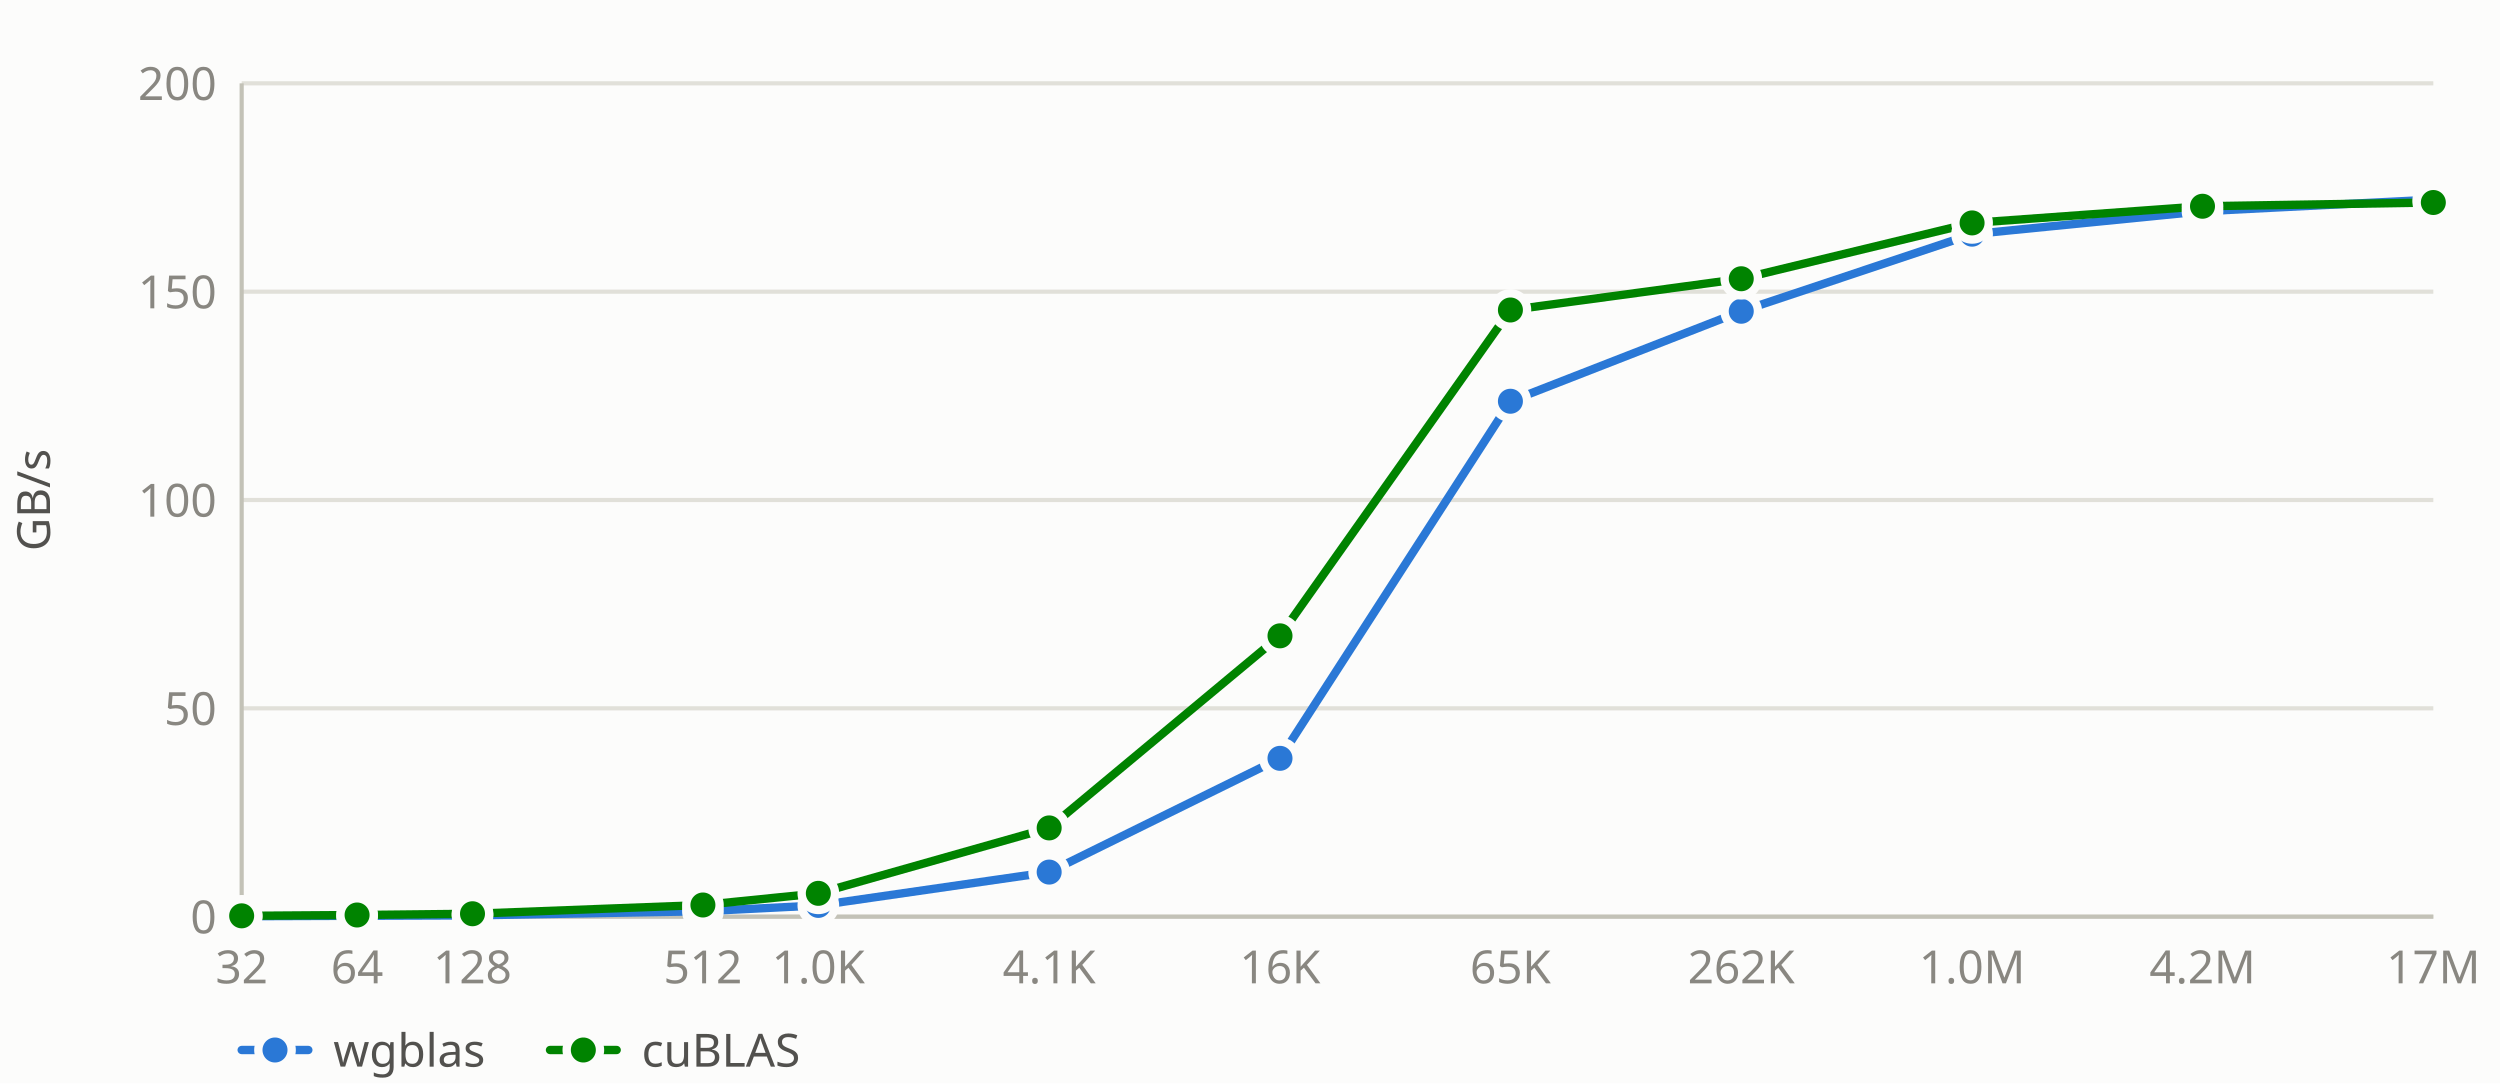
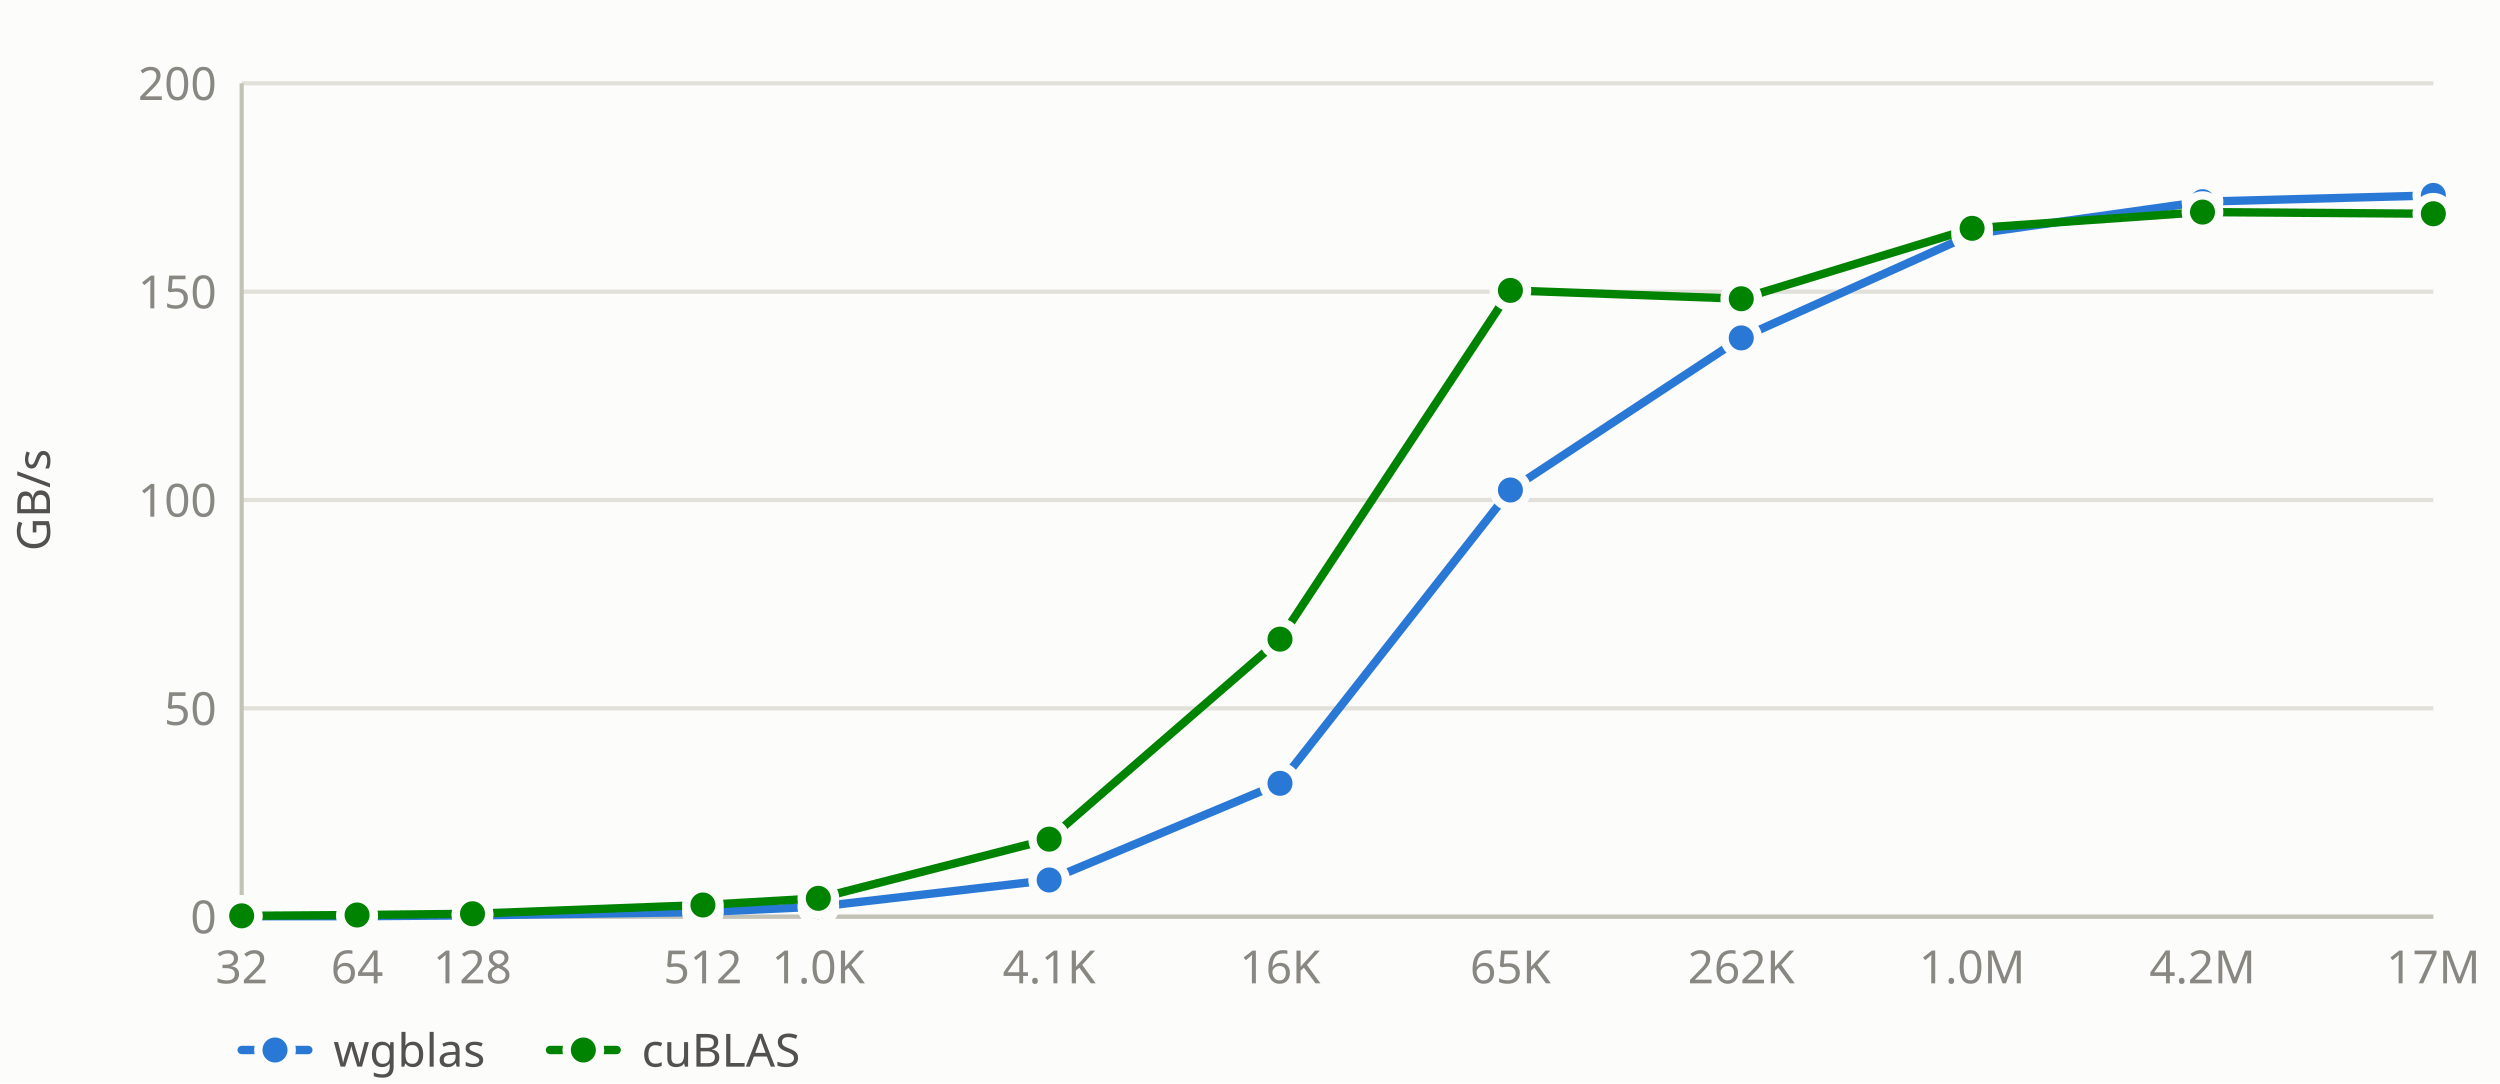
- <svg xmlns="http://www.w3.org/2000/svg" id="bc-srotm-default-nvidia_geforce_gtx_1650-gbs" viewBox="0 0 600 260" width="600" height="260" role="img" aria-label="GB/s vs n">
-   <style>#bc-srotm-default-nvidia_geforce_gtx_1650-gbs .bg{fill:#fcfcfb}#bc-srotm-default-nvidia_geforce_gtx_1650-gbs .gr{stroke:#e1e0d9;stroke-width:1;fill:none}#bc-srotm-default-nvidia_geforce_gtx_1650-gbs .ax{stroke:#c3c2b7;stroke-width:1;fill:none}#bc-srotm-default-nvidia_geforce_gtx_1650-gbs .at{fill:#898781;font:11px/1 system-ui,sans-serif}#bc-srotm-default-nvidia_geforce_gtx_1650-gbs .lt{fill:#52514e;font:11px/1 system-ui,sans-serif}#bc-srotm-default-nvidia_geforce_gtx_1650-gbs .ln1{stroke:#2a78d6;fill:none;stroke-width:2;stroke-linejoin:round;stroke-linecap:round}#bc-srotm-default-nvidia_geforce_gtx_1650-gbs .mk1{fill:#2a78d6;stroke:#fcfcfb;stroke-width:2}#bc-srotm-default-nvidia_geforce_gtx_1650-gbs .ln2{stroke:#008300;fill:none;stroke-width:2;stroke-linejoin:round;stroke-linecap:round}#bc-srotm-default-nvidia_geforce_gtx_1650-gbs .mk2{fill:#008300;stroke:#fcfcfb;stroke-width:2}@media(prefers-color-scheme:dark){#bc-srotm-default-nvidia_geforce_gtx_1650-gbs .bg{fill:#1a1a19}#bc-srotm-default-nvidia_geforce_gtx_1650-gbs .gr{stroke:#2c2c2a}#bc-srotm-default-nvidia_geforce_gtx_1650-gbs .ax{stroke:#383835}#bc-srotm-default-nvidia_geforce_gtx_1650-gbs .at{fill:#898781}#bc-srotm-default-nvidia_geforce_gtx_1650-gbs .lt{fill:#c3c2b7}#bc-srotm-default-nvidia_geforce_gtx_1650-gbs .ln1{stroke:#3987e5}#bc-srotm-default-nvidia_geforce_gtx_1650-gbs .mk1{fill:#3987e5;stroke:#1a1a19}#bc-srotm-default-nvidia_geforce_gtx_1650-gbs .ln2{stroke:#008300}#bc-srotm-default-nvidia_geforce_gtx_1650-gbs .mk2{fill:#008300;stroke:#1a1a19}}:root[data-theme=dark] #bc-srotm-default-nvidia_geforce_gtx_1650-gbs .bg{fill:#1a1a19}:root[data-theme=dark] #bc-srotm-default-nvidia_geforce_gtx_1650-gbs .gr{stroke:#2c2c2a}:root[data-theme=dark] #bc-srotm-default-nvidia_geforce_gtx_1650-gbs .ax{stroke:#383835}:root[data-theme=dark] #bc-srotm-default-nvidia_geforce_gtx_1650-gbs .lt{fill:#c3c2b7}:root[data-theme=dark] #bc-srotm-default-nvidia_geforce_gtx_1650-gbs .ln1{stroke:#3987e5}:root[data-theme=dark] #bc-srotm-default-nvidia_geforce_gtx_1650-gbs .mk1{fill:#3987e5;stroke:#1a1a19}:root[data-theme=dark] #bc-srotm-default-nvidia_geforce_gtx_1650-gbs .mk2{stroke:#1a1a19}</style>
+ <svg xmlns="http://www.w3.org/2000/svg" id="bc-srot-default-nvidia_geforce_gtx_1650-gbs" viewBox="0 0 600 260" width="600" height="260" role="img" aria-label="GB/s vs n">
+   <style>#bc-srot-default-nvidia_geforce_gtx_1650-gbs .bg{fill:#fcfcfb}#bc-srot-default-nvidia_geforce_gtx_1650-gbs .gr{stroke:#e1e0d9;stroke-width:1;fill:none}#bc-srot-default-nvidia_geforce_gtx_1650-gbs .ax{stroke:#c3c2b7;stroke-width:1;fill:none}#bc-srot-default-nvidia_geforce_gtx_1650-gbs .at{fill:#898781;font:11px/1 system-ui,sans-serif}#bc-srot-default-nvidia_geforce_gtx_1650-gbs .lt{fill:#52514e;font:11px/1 system-ui,sans-serif}#bc-srot-default-nvidia_geforce_gtx_1650-gbs .ln1{stroke:#2a78d6;fill:none;stroke-width:2;stroke-linejoin:round;stroke-linecap:round}#bc-srot-default-nvidia_geforce_gtx_1650-gbs .mk1{fill:#2a78d6;stroke:#fcfcfb;stroke-width:2}#bc-srot-default-nvidia_geforce_gtx_1650-gbs .ln2{stroke:#008300;fill:none;stroke-width:2;stroke-linejoin:round;stroke-linecap:round}#bc-srot-default-nvidia_geforce_gtx_1650-gbs .mk2{fill:#008300;stroke:#fcfcfb;stroke-width:2}@media(prefers-color-scheme:dark){#bc-srot-default-nvidia_geforce_gtx_1650-gbs .bg{fill:#1a1a19}#bc-srot-default-nvidia_geforce_gtx_1650-gbs .gr{stroke:#2c2c2a}#bc-srot-default-nvidia_geforce_gtx_1650-gbs .ax{stroke:#383835}#bc-srot-default-nvidia_geforce_gtx_1650-gbs .at{fill:#898781}#bc-srot-default-nvidia_geforce_gtx_1650-gbs .lt{fill:#c3c2b7}#bc-srot-default-nvidia_geforce_gtx_1650-gbs .ln1{stroke:#3987e5}#bc-srot-default-nvidia_geforce_gtx_1650-gbs .mk1{fill:#3987e5;stroke:#1a1a19}#bc-srot-default-nvidia_geforce_gtx_1650-gbs .ln2{stroke:#008300}#bc-srot-default-nvidia_geforce_gtx_1650-gbs .mk2{fill:#008300;stroke:#1a1a19}}:root[data-theme=dark] #bc-srot-default-nvidia_geforce_gtx_1650-gbs .bg{fill:#1a1a19}:root[data-theme=dark] #bc-srot-default-nvidia_geforce_gtx_1650-gbs .gr{stroke:#2c2c2a}:root[data-theme=dark] #bc-srot-default-nvidia_geforce_gtx_1650-gbs .ax{stroke:#383835}:root[data-theme=dark] #bc-srot-default-nvidia_geforce_gtx_1650-gbs .lt{fill:#c3c2b7}:root[data-theme=dark] #bc-srot-default-nvidia_geforce_gtx_1650-gbs .ln1{stroke:#3987e5}:root[data-theme=dark] #bc-srot-default-nvidia_geforce_gtx_1650-gbs .mk1{fill:#3987e5;stroke:#1a1a19}:root[data-theme=dark] #bc-srot-default-nvidia_geforce_gtx_1650-gbs .mk2{stroke:#1a1a19}</style>
  <rect class="bg" width="600" height="260" />
  <line class="gr" x1="58" y1="220.0" x2="584" y2="220.0" />
  <line class="gr" x1="58" y1="170.0" x2="584" y2="170.0" />
  <line class="gr" x1="58" y1="120.0" x2="584" y2="120.0" />
  <line class="gr" x1="58" y1="70.0" x2="584" y2="70.0" />
  <line class="gr" x1="58" y1="20.0" x2="584" y2="20.0" />
  <line class="ax" x1="58" y1="20" x2="58" y2="220" />
  <line class="ax" x1="58" y1="220" x2="584" y2="220" />
  <text class="at" x="52" y="224.0" text-anchor="end">0</text>
  <text class="at" x="52" y="174.0" text-anchor="end">50</text>
  <text class="at" x="52" y="124.0" text-anchor="end">100</text>
  <text class="at" x="52" y="74.0" text-anchor="end">150</text>
  <text class="at" x="52" y="24.0" text-anchor="end">200</text>
  <text class="lt" x="12" y="120.0" text-anchor="middle" transform="rotate(-90 12 120.0)">GB/s</text>
  <text class="at" x="58.0" y="236" text-anchor="middle">32</text>
  <text class="at" x="85.7" y="236" text-anchor="middle">64</text>
  <text class="at" x="113.4" y="236" text-anchor="middle">128</text>
  <text class="at" x="168.7" y="236" text-anchor="middle">512</text>
  <text class="at" x="196.4" y="236" text-anchor="middle">1.0K</text>
  <text class="at" x="251.8" y="236" text-anchor="middle">4.1K</text>
  <text class="at" x="307.2" y="236" text-anchor="middle">16K</text>
  <text class="at" x="362.5" y="236" text-anchor="middle">65K</text>
  <text class="at" x="417.9" y="236" text-anchor="middle">262K</text>
  <text class="at" x="473.3" y="236" text-anchor="middle">1.0M</text>
  <text class="at" x="528.6" y="236" text-anchor="middle">4.2M</text>
  <text class="at" x="584.0" y="236" text-anchor="middle">17M</text>
-   <polyline class="ln1" points="58.0,219.9 85.7,219.8 113.4,219.7 168.7,218.7 196.4,217.3 251.8,209.3 307.2,182.0 362.5,96.3 417.9,74.7 473.3,56.2 528.6,50.7 584.0,47.9" />
-   <polyline class="ln2" points="58.0,219.8 85.7,219.6 113.4,219.3 168.7,217.2 196.4,214.4 251.8,198.7 307.2,152.6 362.5,74.4 417.9,66.9 473.3,53.5 528.6,49.5 584.0,48.6" />
+   <polyline class="ln1" points="58.0,219.9 85.7,219.9 113.4,219.7 168.7,218.9 196.4,217.6 251.8,211.2 307.2,188.0 362.5,117.6 417.9,81.1 473.3,56.2 528.6,48.4 584.0,46.9" />
+   <polyline class="ln2" points="58.0,219.8 85.7,219.6 113.4,219.3 168.7,217.2 196.4,215.6 251.8,201.4 307.2,153.4 362.5,69.7 417.9,71.7 473.3,54.8 528.6,50.9 584.0,51.3" />
  <circle class="mk1" cx="58.0" cy="219.9" r="4" />
-   <circle class="mk1" cx="85.7" cy="219.8" r="4" />
+   <circle class="mk1" cx="85.7" cy="219.9" r="4" />
  <circle class="mk1" cx="113.4" cy="219.7" r="4" />
-   <circle class="mk1" cx="168.7" cy="218.7" r="4" />
-   <circle class="mk1" cx="196.4" cy="217.3" r="4" />
-   <circle class="mk1" cx="251.8" cy="209.3" r="4" />
-   <circle class="mk1" cx="307.2" cy="182.0" r="4" />
-   <circle class="mk1" cx="362.5" cy="96.3" r="4" />
-   <circle class="mk1" cx="417.9" cy="74.7" r="4" />
+   <circle class="mk1" cx="168.7" cy="218.9" r="4" />
+   <circle class="mk1" cx="196.4" cy="217.6" r="4" />
+   <circle class="mk1" cx="251.8" cy="211.2" r="4" />
+   <circle class="mk1" cx="307.2" cy="188.0" r="4" />
+   <circle class="mk1" cx="362.5" cy="117.6" r="4" />
+   <circle class="mk1" cx="417.9" cy="81.1" r="4" />
  <circle class="mk1" cx="473.3" cy="56.2" r="4" />
-   <circle class="mk1" cx="528.6" cy="50.7" r="4" />
-   <circle class="mk1" cx="584.0" cy="47.9" r="4" />
+   <circle class="mk1" cx="528.6" cy="48.4" r="4" />
+   <circle class="mk1" cx="584.0" cy="46.9" r="4" />
  <circle class="mk2" cx="58.0" cy="219.8" r="4" />
  <circle class="mk2" cx="85.7" cy="219.6" r="4" />
  <circle class="mk2" cx="113.4" cy="219.3" r="4" />
  <circle class="mk2" cx="168.7" cy="217.2" r="4" />
-   <circle class="mk2" cx="196.4" cy="214.4" r="4" />
-   <circle class="mk2" cx="251.8" cy="198.7" r="4" />
-   <circle class="mk2" cx="307.2" cy="152.6" r="4" />
-   <circle class="mk2" cx="362.5" cy="74.4" r="4" />
-   <circle class="mk2" cx="417.9" cy="66.9" r="4" />
-   <circle class="mk2" cx="473.3" cy="53.5" r="4" />
-   <circle class="mk2" cx="528.6" cy="49.5" r="4" />
-   <circle class="mk2" cx="584.0" cy="48.6" r="4" />
+   <circle class="mk2" cx="196.4" cy="215.6" r="4" />
+   <circle class="mk2" cx="251.8" cy="201.4" r="4" />
+   <circle class="mk2" cx="307.2" cy="153.4" r="4" />
+   <circle class="mk2" cx="362.5" cy="69.7" r="4" />
+   <circle class="mk2" cx="417.9" cy="71.7" r="4" />
+   <circle class="mk2" cx="473.3" cy="54.8" r="4" />
+   <circle class="mk2" cx="528.6" cy="50.9" r="4" />
+   <circle class="mk2" cx="584.0" cy="51.3" r="4" />
  <line class="ln1" x1="58" y1="252" x2="74" y2="252" />
  <circle class="mk1" cx="66" cy="252" r="4" />
  <text class="lt" x="80" y="256">wgblas</text>
  <line class="ln2" x1="132" y1="252" x2="148" y2="252" />
  <circle class="mk2" cx="140" cy="252" r="4" />
  <text class="lt" x="154" y="256">cuBLAS</text>
</svg>
